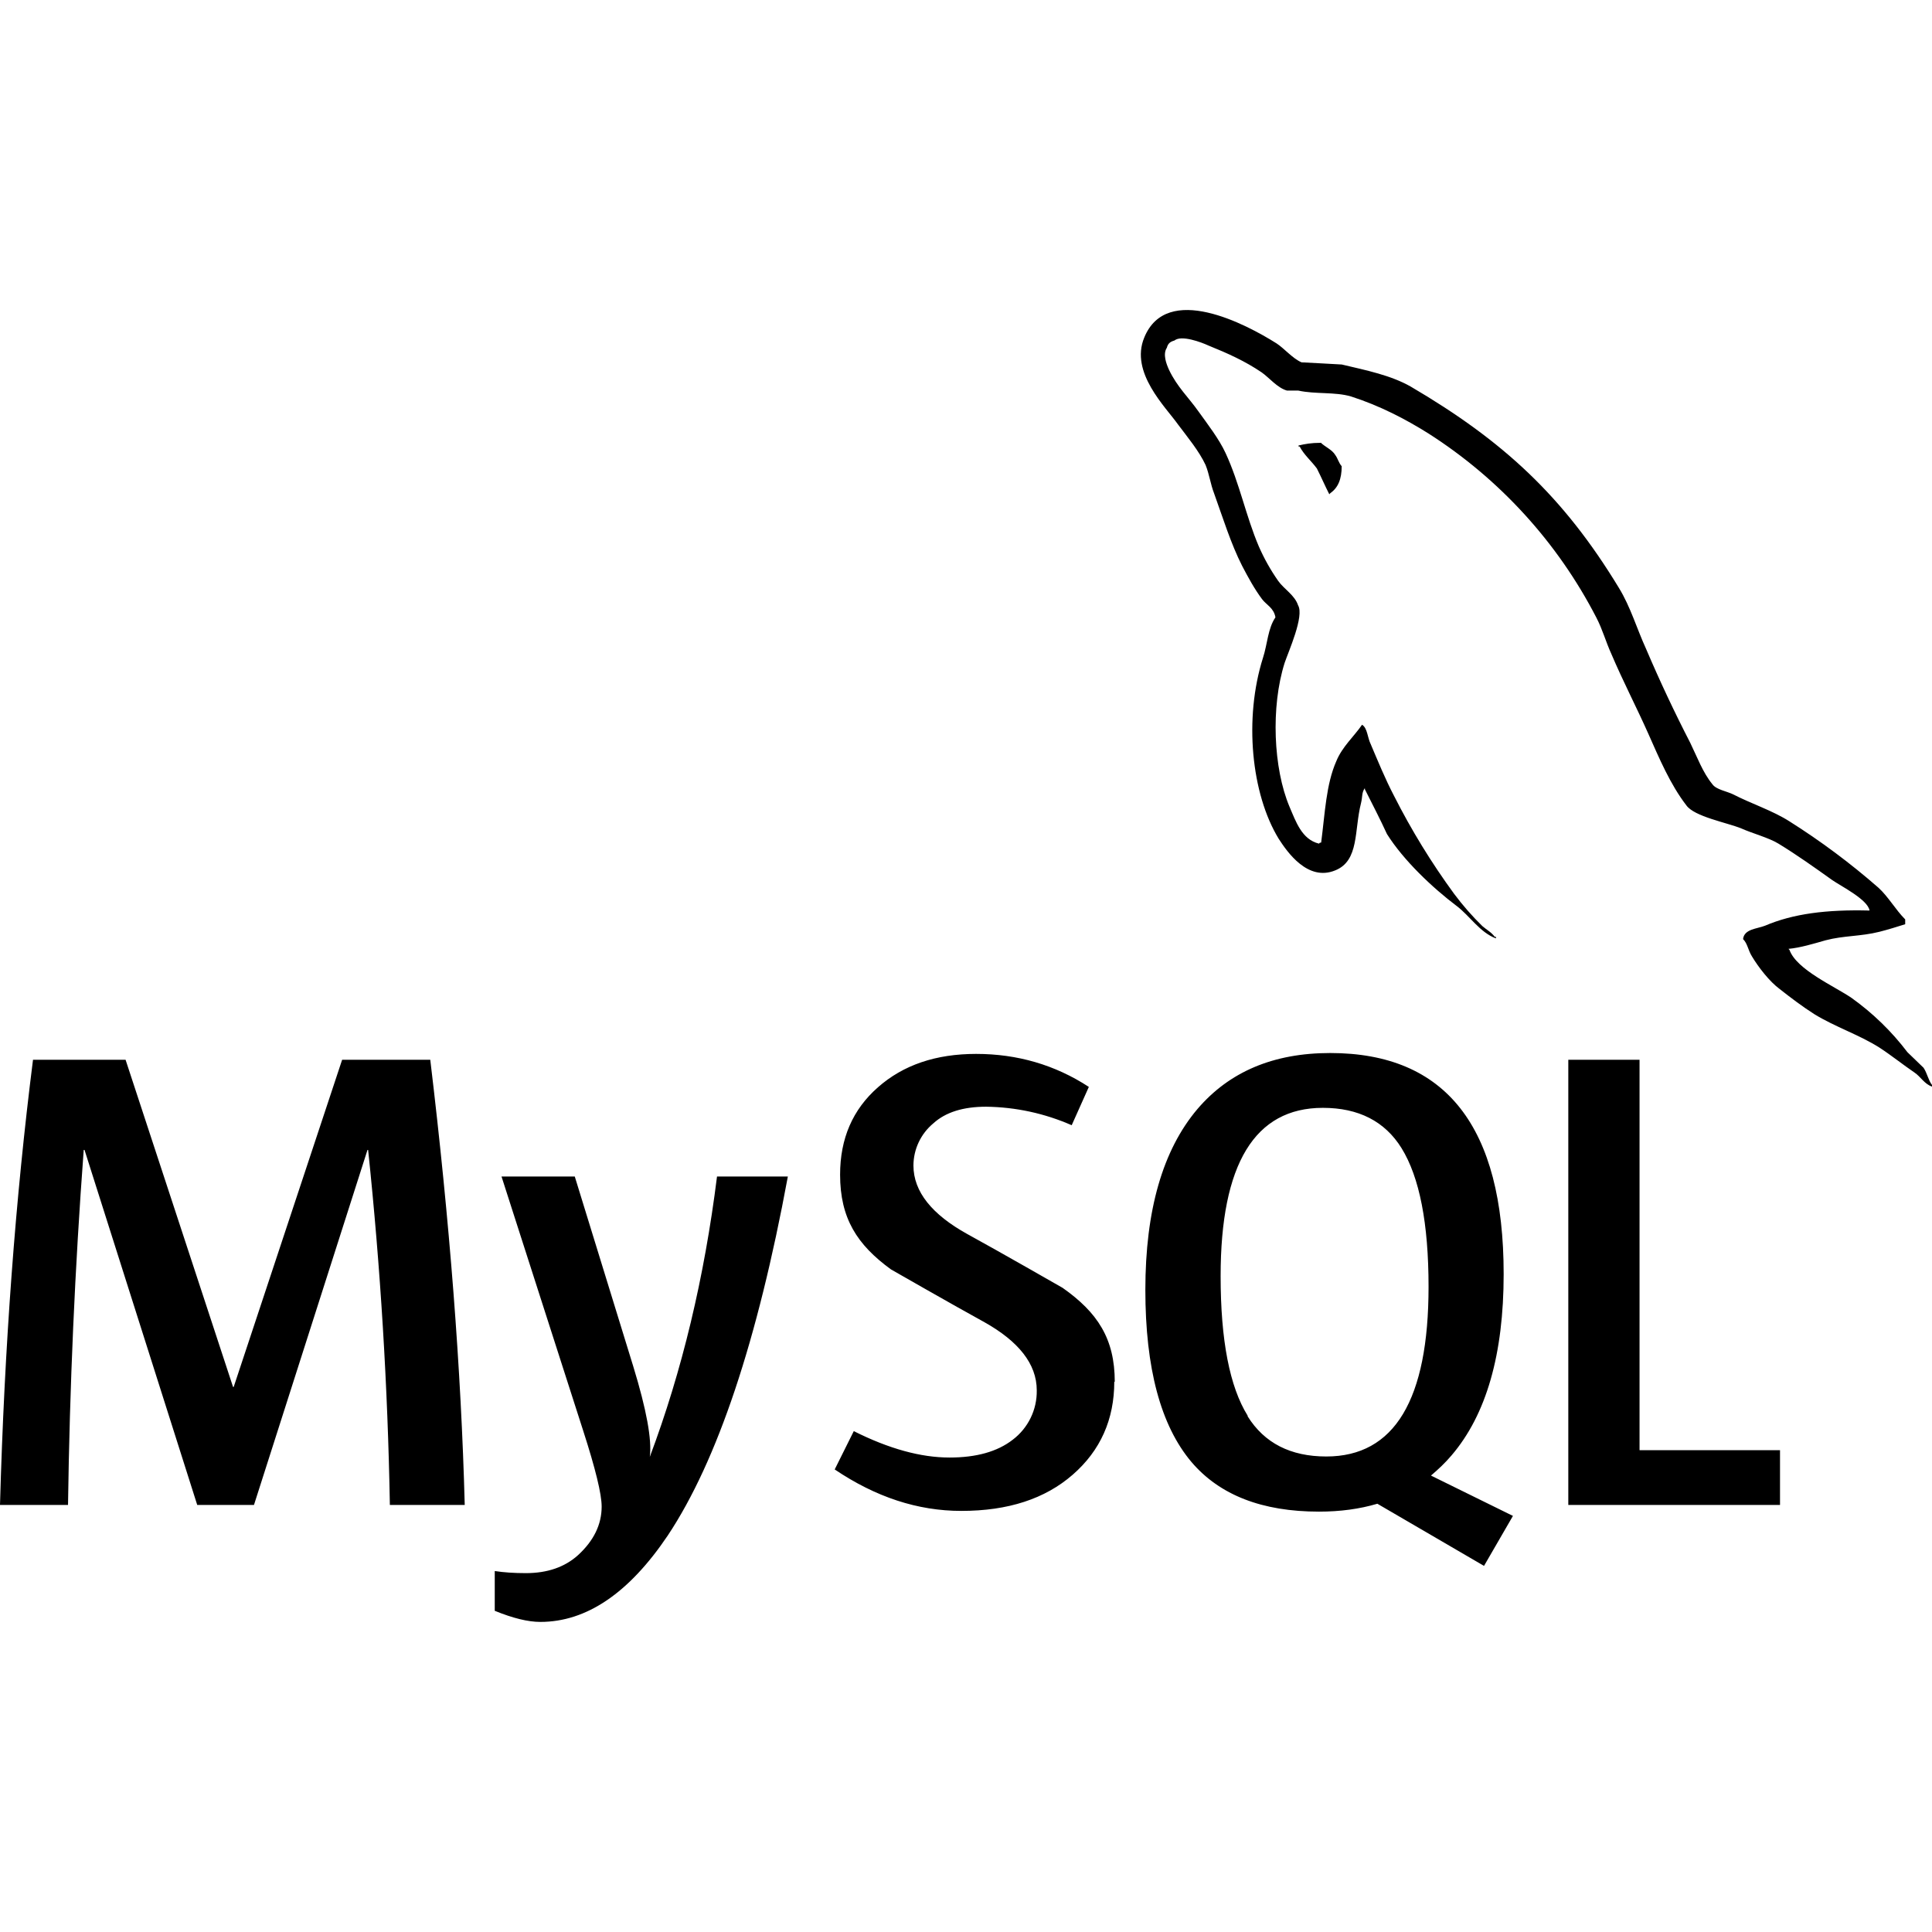
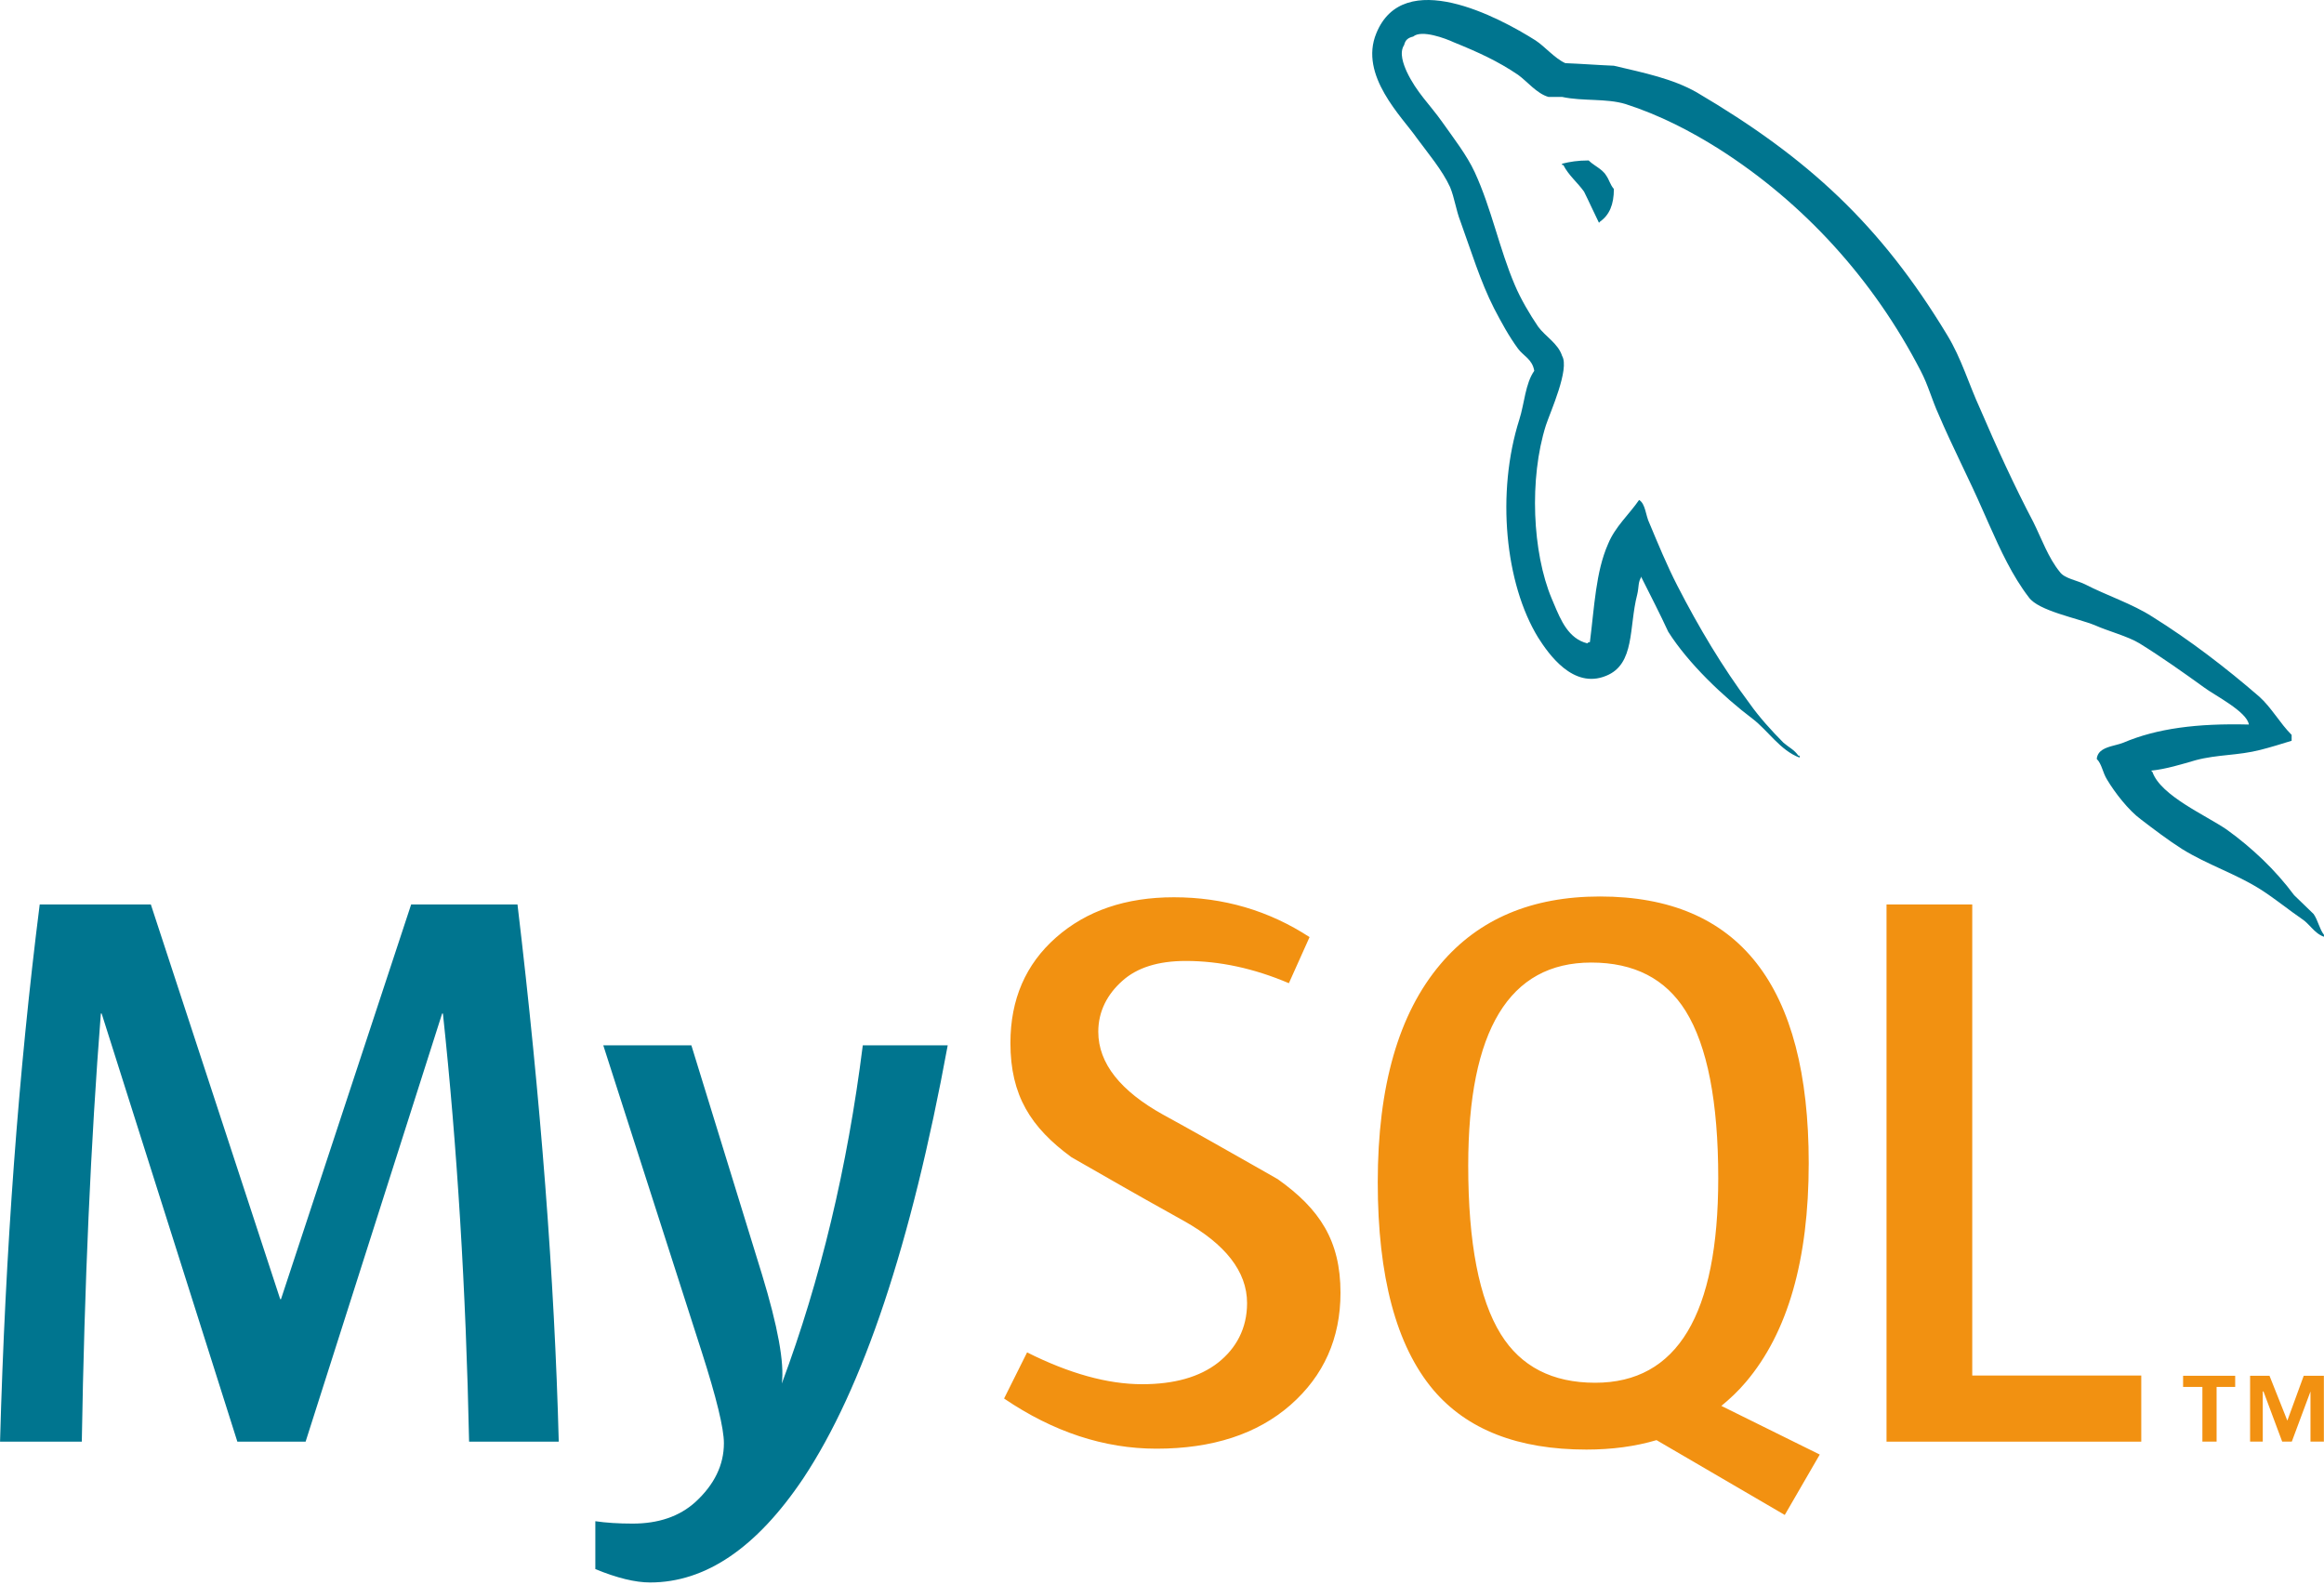
- <svg xmlns="http://www.w3.org/2000/svg" width="128" height="128" viewBox="0 0 24 24">
-   <path fill="#000000" d="M16.405 5.501c-.115 0-.193.014-.274.033v.013h.014c.054.104.146.18.214.273c.054.107.1.214.154.32l.014-.015c.094-.066.14-.172.14-.333c-.04-.047-.046-.094-.08-.14c-.04-.067-.126-.1-.18-.153zM5.77 18.695h-.927a50.854 50.854 0 0 0-.27-4.41h-.008l-1.41 4.41H2.45l-1.4-4.41h-.01a72.892 72.892 0 0 0-.195 4.41H0c.055-1.966.192-3.81.41-5.53h1.15l1.335 4.064h.008l1.347-4.064h1.095c.242 2.015.384 3.86.428 5.53zm4.017-4.08c-.378 2.045-.876 3.533-1.492 4.46c-.482.716-1.01 1.073-1.583 1.073c-.153 0-.34-.046-.566-.138v-.494c.11.017.24.026.386.026c.268 0 .483-.075.647-.222c.197-.18.295-.382.295-.605c0-.155-.077-.47-.23-.944L6.23 14.615h.91l.727 2.36c.164.536.233.91.205 1.123c.4-1.064.678-2.227.835-3.483zm12.325 4.08h-2.63v-5.53h.885v4.85h1.745zm-3.32.135l-1.016-.5c.09-.076.177-.158.255-.25c.433-.506.648-1.258.648-2.253c0-1.83-.718-2.746-2.155-2.746c-.704 0-1.254.232-1.65.697c-.43.508-.646 1.256-.646 2.245c0 .972.19 1.686.574 2.14c.35.41.877.615 1.583.615c.264 0 .506-.033.725-.098l1.325.772l.36-.622zM15.5 17.588c-.225-.36-.337-.94-.337-1.736c0-1.393.424-2.09 1.27-2.09c.443 0 .77.167.977.5c.224.362.336.936.336 1.723c0 1.404-.424 2.108-1.27 2.108c-.445 0-.77-.167-.978-.5zm-1.658-.425c0 .47-.172.856-.516 1.156c-.344.3-.803.45-1.384.45c-.543 0-1.064-.172-1.573-.515l.237-.476c.438.22.833.328 1.19.328c.332 0 .593-.073.783-.22a.754.754 0 0 0 .3-.615c0-.33-.23-.61-.648-.845c-.388-.213-1.163-.657-1.163-.657c-.422-.307-.632-.636-.632-1.177c0-.45.157-.81.47-1.085c.315-.278.72-.415 1.22-.415c.512 0 .98.136 1.4.41l-.213.476a2.726 2.726 0 0 0-1.064-.23c-.283 0-.502.068-.654.206a.685.685 0 0 0-.248.524c0 .328.234.61.666.85c.393.215 1.187.67 1.187.67c.433.305.648.63.648 1.168zm9.382-5.852c-.535-.014-.95.04-1.297.188c-.1.04-.26.04-.274.167c.055.053.063.14.11.214c.08.134.218.313.346.407c.14.11.28.216.427.31c.26.16.555.255.81.416c.145.094.293.213.44.313c.073.05.12.14.214.172v-.02c-.046-.06-.06-.147-.105-.214c-.067-.067-.134-.127-.2-.193a3.223 3.223 0 0 0-.695-.675c-.214-.146-.682-.35-.77-.595l-.013-.014c.146-.013.32-.066.46-.106c.227-.06.435-.047.67-.106c.106-.027.213-.06.32-.094v-.06c-.12-.12-.21-.283-.334-.395a8.867 8.867 0 0 0-1.104-.823c-.21-.134-.476-.22-.697-.334c-.08-.04-.214-.06-.26-.127c-.12-.146-.19-.34-.275-.514a17.69 17.69 0 0 1-.547-1.163c-.12-.262-.193-.523-.34-.763c-.69-1.137-1.437-1.826-2.586-2.5c-.247-.14-.543-.2-.856-.274c-.167-.008-.334-.02-.5-.027c-.11-.047-.216-.174-.31-.235c-.38-.24-1.364-.76-1.644-.072c-.18.434.267.862.422 1.082c.115.153.26.328.34.5c.047.116.06.235.107.356c.106.294.207.622.347.897c.073.14.153.287.247.413c.054.073.146.107.167.227c-.094.136-.1.334-.154.5c-.24.757-.146 1.693.194 2.25c.107.166.362.534.703.393c.3-.12.234-.5.32-.835c.02-.08.007-.133.048-.187v.015c.094.188.188.367.274.555c.206.328.566.668.867.895c.16.12.287.328.487.402v-.02h-.015c-.043-.058-.1-.086-.154-.133a3.445 3.445 0 0 1-.35-.4a8.76 8.76 0 0 1-.747-1.218c-.11-.21-.202-.436-.29-.643c-.04-.08-.04-.2-.107-.24c-.1.146-.247.273-.32.453c-.127.288-.14.642-.188 1.01c-.027.007-.014 0-.027.014c-.214-.052-.287-.274-.367-.46c-.2-.475-.233-1.238-.06-1.785c.047-.14.247-.582.167-.716c-.042-.127-.174-.2-.247-.303a2.478 2.478 0 0 1-.24-.427c-.16-.374-.24-.788-.414-1.162c-.08-.173-.22-.354-.334-.513c-.127-.18-.267-.307-.368-.52c-.033-.073-.08-.194-.027-.274c.014-.054.042-.075.094-.09c.088-.072.335.022.422.062c.247.1.455.194.662.334c.094.066.195.193.315.226h.14c.214.047.455.014.655.073c.355.114.675.28.962.46a5.953 5.953 0 0 1 2.085 2.286c.08.154.115.295.188.455c.14.33.313.663.455.982c.14.315.275.636.476.897c.1.14.502.213.682.286c.133.06.34.115.46.188c.23.14.454.3.67.454c.11.076.443.243.463.378z" />
+ <svg xmlns="http://www.w3.org/2000/svg" width="187.79" height="128" viewBox="0 0 512 349">
+   <path fill="#00758F" d="m152.31 230.297l15.56 50.487c3.496 11.463 4.954 19.465 4.37 24.026c8.51-22.792 14.456-47.63 17.839-74.513h18.71c-8.045 43.766-18.656 75.57-31.827 95.41c-10.262 15.289-21.504 22.933-33.746 22.933c-3.264 0-7.288-.986-12.063-2.944v-10.55c2.333.342 5.07.525 8.218.525c5.711 0 10.314-1.583 13.816-4.742c4.193-3.849 6.292-8.175 6.292-12.97c0-3.274-1.637-9.993-4.896-20.157l-21.68-67.505h19.406ZM33.223 199.266l28.5 86.956h.176l28.675-86.956h23.428c5.13 43.124 8.16 82.581 9.09 118.346H103.34c-.695-33.433-2.62-64.871-5.768-94.32H97.4l-30.078 94.32H52.28l-29.896-94.32h-.176c-2.218 28.282-3.614 59.72-4.196 94.32H0c1.164-42.08 4.077-81.525 8.739-118.346h24.485Z" />
+   <path fill="#F29111" d="M352.498 197.51c30.657 0 45.986 19.586 45.986 58.739c0 21.276-4.61 37.347-13.821 48.204c-1.66 1.984-3.495 3.698-5.427 5.286l21.695 10.727l-.021-.001l-7.703 13.302l-28.253-16.485c-4.683 1.387-9.836 2.08-15.451 2.08c-15.053 0-26.297-4.387-33.731-13.15c-8.16-9.694-12.238-24.955-12.238-45.757c0-21.156 4.602-37.166 13.816-48.037c8.392-9.944 20.11-14.909 35.148-14.909Zm-93.88.172c10.957 0 20.92 2.932 29.894 8.775l-4.558 10.157c-7.679-3.264-15.25-4.903-22.716-4.903c-6.058 0-10.726 1.458-13.98 4.392c-3.272 2.908-5.296 6.65-5.296 11.212c0 7.01 4.994 13.089 14.215 18.225a816.32 816.32 0 0 1 9.031 5.011l.688.387l.345.194l.689.387l.344.194l.688.388c6.98 3.935 13.548 7.691 13.548 7.691c9.22 6.545 13.816 13.523 13.816 25.016c0 10.037-3.678 18.276-11.01 24.723c-7.337 6.418-17.194 9.636-29.538 9.636c-11.545 0-22.734-3.704-33.572-11.05l5.07-10.166c9.327 4.675 17.767 7.01 25.346 7.01c7.108 0 12.672-1.587 16.697-4.721c4.017-3.157 6.424-7.56 6.424-13.143c0-7.027-4.888-13.034-13.855-18.073a897.982 897.982 0 0 1-8.395-4.697l-.687-.389c-1.262-.713-2.533-1.435-3.778-2.142l-.675-.384c-6.055-3.444-11.29-6.453-11.29-6.453c-8.964-6.557-13.459-13.592-13.459-25.184c0-9.587 3.352-17.336 10.046-23.231c6.71-5.908 15.367-8.862 25.968-8.862Zm175.895 1.584v103.788h37.238v14.558h-56.124V199.266h18.886Zm57.93 103.833v2.46h-4.094v12.04h-3.13v-12.04h-4.253v-2.46h11.478Zm7.56 0l3.931 9.884l3.611-9.884h4.437v14.5h-2.95v-11.035l-4.11 11.035h-2.127l-4.117-11.035h-.158v11.035h-2.791v-14.5h4.275ZM350.57 212.064c-18.066 0-27.104 14.91-27.104 44.71c0 17.07 2.395 29.448 7.176 37.163c4.428 7.14 11.363 10.703 20.806 10.703c18.066 0 27.103-15.026 27.103-45.064c0-16.831-2.395-29.103-7.17-36.822c-4.433-7.124-11.365-10.69-20.81-10.69Z" />
+   <path fill="#00758F" d="M303.218 7.333c5.993-14.726 26.948-3.574 35.08 1.57c1.993 1.287 4.279 4.006 6.564 5.011c3.565.14 7.127.419 10.698.568c6.698 1.574 12.972 2.86 18.25 5.866c24.528 14.445 40.495 29.165 55.19 53.479c3.14 5.15 4.709 10.723 7.274 16.296c3.56 8.307 7.56 17.027 11.692 24.882c1.85 3.724 3.281 7.865 5.85 11.01c1.003 1.438 3.852 1.862 5.555 2.721c4.708 2.437 10.412 4.287 14.84 7.147c8.269 5.156 16.264 11.3 23.532 17.59c2.709 2.428 4.555 5.865 7.136 8.433v1.296c-2.291.703-4.574 1.423-6.859 2c-4.991 1.282-9.412.992-14.254 2.275c-2.992.868-6.707 2.013-9.845 2.304l.29.292c1.846 5.275 11.834 9.565 16.402 12.72c5.548 4.004 10.689 8.86 14.827 14.437c1.429 1.423 2.858 2.718 4.28 4.137c.994 1.438 1.274 3.298 2.28 4.58v.434c-1.114-.393-1.915-1.143-2.674-1.927l-.453-.473c-.453-.47-.91-.932-1.431-1.313c-3.148-2.15-6.274-4.722-9.422-6.721c-5.412-3.434-11.689-5.427-17.246-8.874c-3.142-2.001-6.137-4.28-9.132-6.57c-2.715-2.007-5.705-5.861-7.411-8.721c-1.005-1.58-1.143-3.437-2.291-4.58c.205-1.909 1.954-2.476 3.719-2.942l.406-.107c.609-.158 1.205-.316 1.725-.525c7.414-3.148 16.253-4.29 27.667-4.004c-.43-2.866-7.562-6.437-9.839-8.153c-4.57-3.294-9.409-6.731-14.257-9.729c-2.569-1.57-6.996-2.716-9.842-3.999c-3.851-1.574-12.41-3.147-14.544-6.145c-3.625-4.726-6.229-10.363-8.757-16.057l-.688-1.554a803.85 803.85 0 0 0-.69-1.553c-2.988-6.857-6.7-14.006-9.695-21.027c-1.566-3.425-2.285-6.431-4-9.716c-10.407-20.158-25.81-37.035-44.485-48.904c-6.137-3.862-12.98-7.436-20.534-9.865c-4.281-1.293-9.419-.578-13.98-1.57h-3.002c-2.562-.722-4.701-3.438-6.7-4.87c-4.415-2.998-8.837-5.011-14.117-7.15c-1.85-.858-7.133-2.856-8.977-1.283c-1.142.287-1.721.718-2.002 1.864c-1.136 1.71-.137 4.286.57 5.863c2.142 4.57 5.134 7.286 7.85 11.148c2.416 3.425 5.417 7.287 7.13 11.011c3.696 8.005 5.417 16.874 8.842 24.878c1.27 3.01 3.279 6.435 5.128 9.15c1.567 2.155 4.416 3.713 5.278 6.441c1.718 2.86-2.572 12.297-3.565 15.294c-3.715 11.727-2.995 28.028 1.283 38.193l.228.536l.228.543c1.562 3.723 3.234 7.732 7.387 8.773c.286-.284 0-.135.567-.284c1.005-7.868 1.288-15.445 4-21.601c1.567-3.849 4.696-6.57 6.841-9.712c1.43.856 1.43 3.437 2.282 5.145c1.856 4.43 3.849 9.287 6.137 13.73c4.696 9.15 9.98 18.021 15.967 26.025c2.005 2.859 4.85 6.006 7.416 8.581c1.143.997 2.423 1.573 3.282 2.856h.28v.432c-4.278-1.577-6.99-6.003-10.402-8.587c-6.424-4.857-14.117-12.151-18.545-19.15c-1.852-4.018-3.854-7.869-5.85-11.867v-.289c-.853 1.142-.567 2.276-.994 4.004c-1.852 7.145-.426 15.296-6.843 17.866c-7.274 3.01-12.7-4.857-14.977-8.432c-7.276-11.866-9.269-31.884-4.138-48.043c1.14-3.577 1.295-7.867 3.285-10.723c-.43-2.582-2.42-3.288-3.571-4.87c-1.996-2.704-3.705-5.854-5.268-8.857c-3.002-5.866-5.138-12.875-7.417-19.166c-1.002-2.569-1.289-5.148-2.288-7.58c-1.704-3.712-4.845-7.436-7.268-10.72c-3.281-4.72-12.837-13.868-8.985-23.168Zm46.772 28.015c.381.382.841.716 1.317 1.045l.574.394c.765.53 1.506 1.088 1.96 1.848c.72 1.006.854 1.999 1.716 3.007c0 3.437-.996 5.722-3.007 7.146c0 0-.137.15-.278.29c-1.14-2.291-2.139-4.57-3.287-6.859c-1.414-1.998-3.413-3.583-4.565-5.866h-.277v-.287c1.721-.425 3.428-.718 5.847-.718Z" />
</svg>
